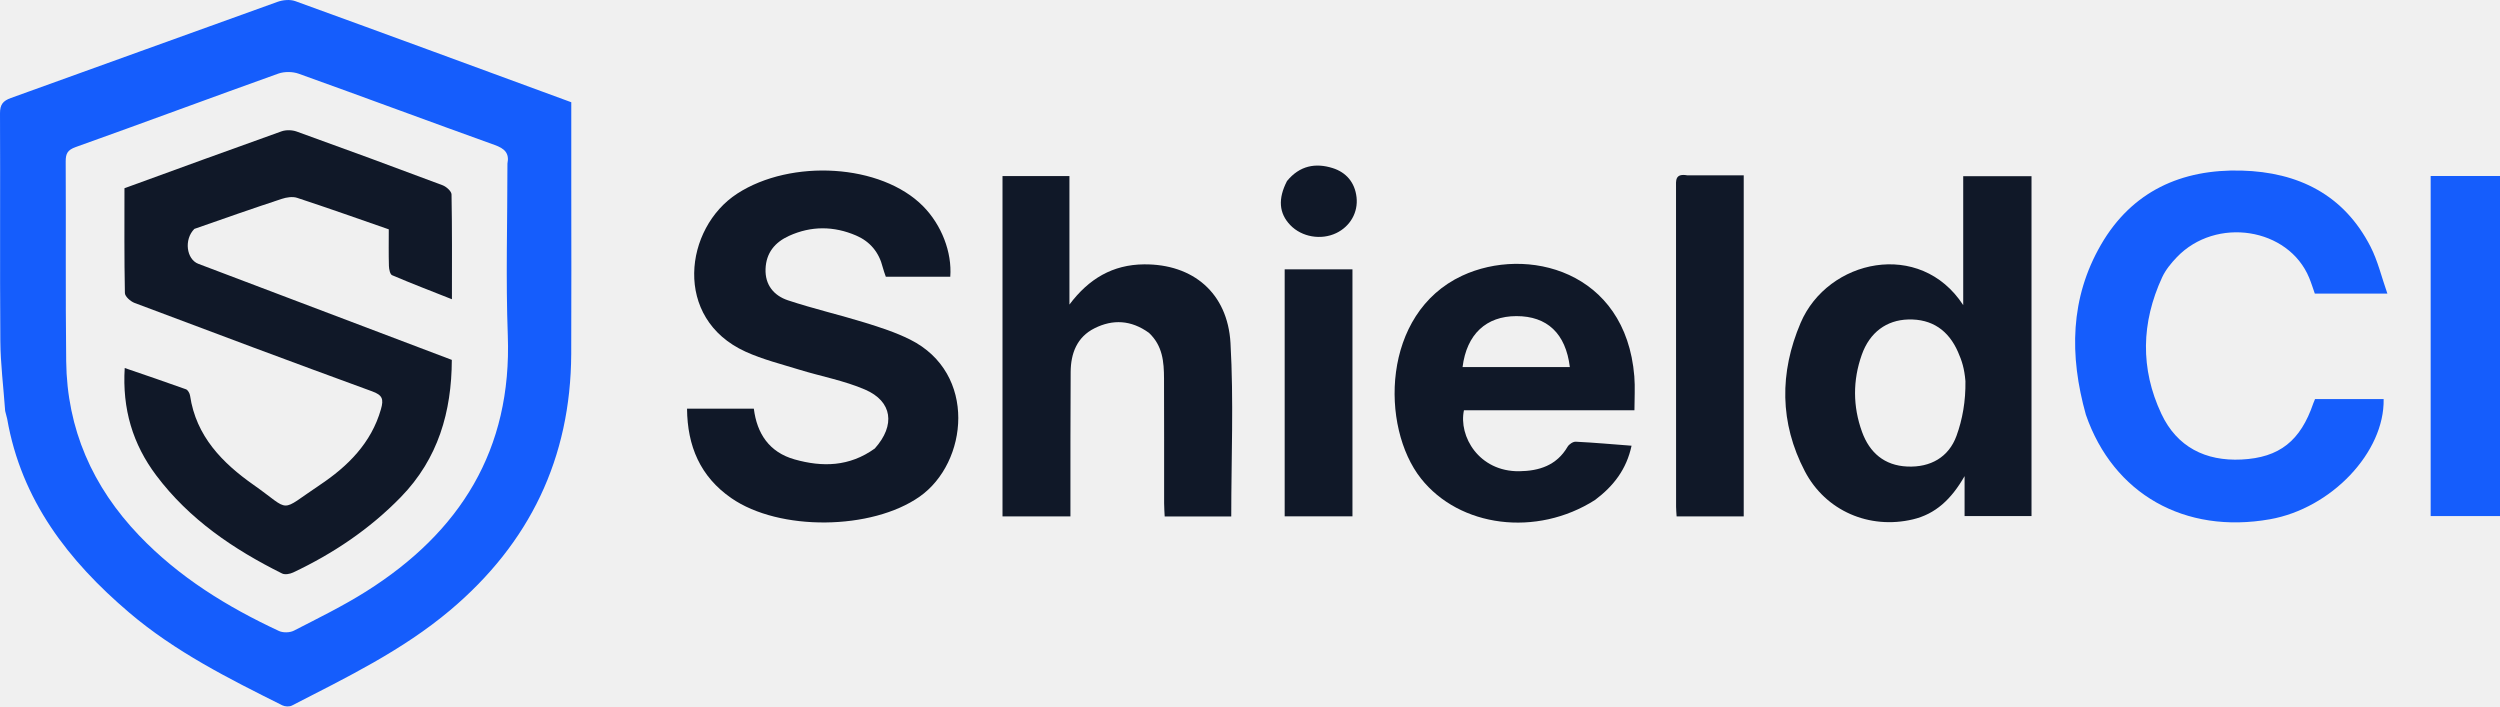
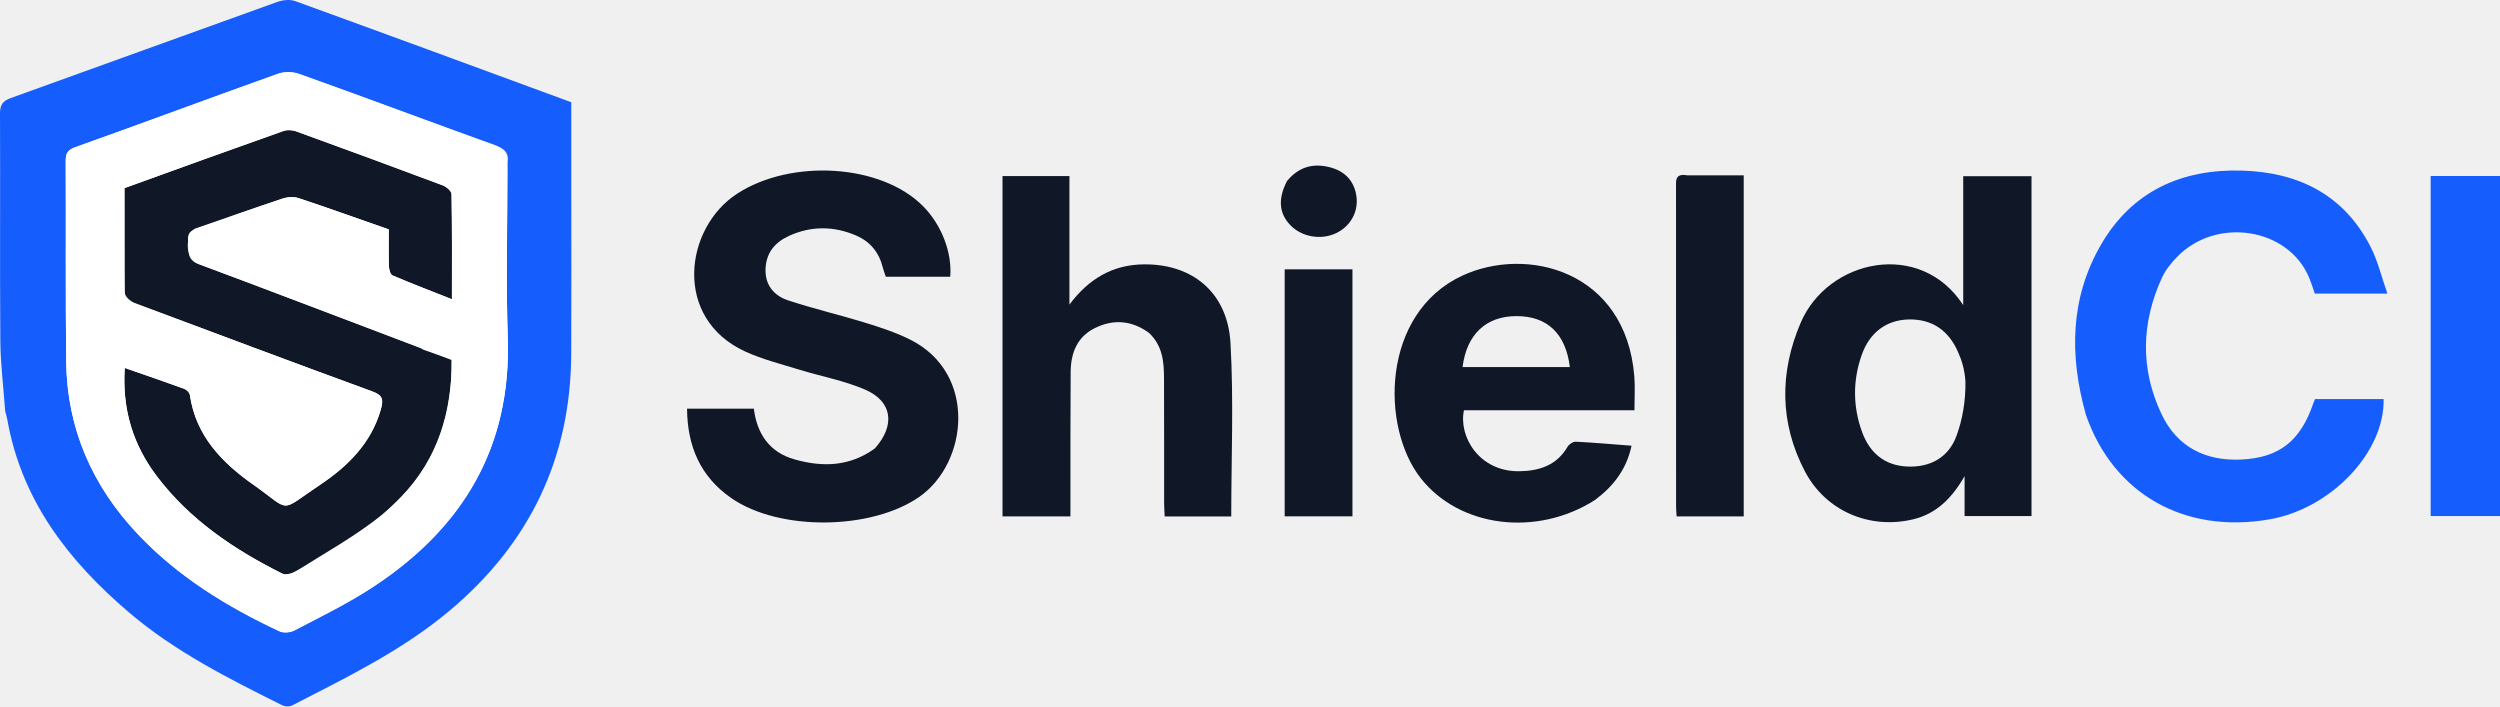
<svg xmlns="http://www.w3.org/2000/svg" version="1.1" id="Layer_1" x="0px" y="0px" enable-background="new 0 0 1024 1024" viewBox="86.15 375.81 900.85 254.55">
  <path fill="none" opacity="1" stroke="none" d=" M545,1025   C363.333,1025 182.167,1025 1,1025   C1,683.667 1,342.333 1,1   C342.333,1 683.667,1 1025,1   C1025,342.333 1025,683.667 1025,1025   C865.167,1025 705.333,1025 545,1025  M88.024,524.339   C88.263,525.131 88.589,525.908 88.73,526.717   C93.826,556.02 110.756,577.874 132.705,596.555   C149.284,610.667 168.575,620.332 187.871,629.964   C188.824,630.44 190.418,630.523 191.334,630.051   C211.101,619.878 231.139,610.198 248.346,595.706   C277.027,571.551 291.795,540.92 291.986,503.384   C292.089,483.228 292.004,463.071 292.004,442.914   C292.004,432.769 292.004,422.624 292.004,412.651   C258.636,400.39 225.624,388.217 192.549,376.219   C190.682,375.542 188.106,375.777 186.175,376.469   C154.127,387.954 122.142,399.615 90.1,411.115   C87.197,412.156 86.137,413.5 86.152,416.692   C86.281,444.011 86.066,471.332 86.273,498.65   C86.336,506.926 87.394,515.195 88.024,524.339  M401.104,537.667   C392.226,544.008 382.489,544.176 372.49,541.36   C363.301,538.773 358.892,531.998 357.787,523.059   C349.552,523.059 341.779,523.059 333.716,523.059   C333.832,536.594 338.492,547.55 349.653,555.288   C367.005,567.321 400.299,566.856 417.517,554.776   C434.97,542.53 438.393,510.296 414.07,498.155   C408.912,495.581 403.324,493.769 397.793,492.062   C388.61,489.229 379.216,487.059 370.103,484.032   C365.073,482.361 361.788,478.551 362.008,472.702   C362.227,466.9 365.393,463.111 370.461,460.805   C378.474,457.157 386.618,457.232 394.638,460.676   C399.646,462.826 402.889,466.708 404.224,472.09   C404.529,473.319 405.007,474.506 405.342,475.518   C413.338,475.518 420.966,475.518 428.571,475.518   C429.24,466.672 425.405,456.826 418.782,450.126   C403.652,434.822 371.241,432.987 351.802,445.58   C332.752,457.921 328.49,490.57 354.811,502.537   C360.959,505.332 367.634,507.001 374.123,509.003   C382.036,511.443 390.33,512.944 397.878,516.2   C407.717,520.445 408.875,529.042 401.104,537.667  M837.896,525.635   C847.665,553.847 873.393,568.344 904.079,562.926   C926.226,559.016 945.463,538.745 945.069,519.604   C936.818,519.604 928.565,519.604 920.353,519.604   C920.08,520.273 919.868,520.723 919.708,521.19   C915.123,534.6 907.604,540.717 893.857,541.396   C880.878,542.036 870.585,536.873 864.971,524.915   C857.329,508.639 857.729,492.045 865.255,475.742   C866.482,473.085 868.47,470.66 870.516,468.519   C884.636,453.74 910.778,457.833 918.244,475.928   C919.047,477.874 919.666,479.897 920.273,481.611   C928.887,481.611 937.139,481.611 946.423,481.611   C944.302,475.576 942.973,469.838 940.373,464.749   C930.755,445.918 914.266,437.844 893.938,437.279   C872.235,436.675 854.355,444.735 843.211,463.999   C832.086,483.228 831.792,503.876 837.896,525.635  M818.186,537.5   C818.186,504.764 818.186,472.027 818.186,439.307   C809.735,439.307 801.833,439.307 793.574,439.307   C793.574,454.809 793.574,470.005 793.574,485.755   C778.083,461.935 744.768,469.224 734.982,492.164   C727.335,510.091 727.407,528.192 736.498,545.601   C743.985,559.938 759.783,566.665 775.42,562.967   C783.557,561.043 789.256,555.783 794.067,547.378   C794.067,553.201 794.067,557.448 794.067,561.779   C802.299,561.779 810.167,561.779 818.186,561.779   C818.186,553.8 818.186,546.15 818.186,537.5  M500.448,496.008   C505.15,500.439 505.564,506.283 505.593,512.161   C505.668,527.158 505.613,542.155 505.629,557.152   C505.631,558.738 505.762,560.324 505.834,561.923   C514.082,561.923 521.859,561.923 529.82,561.923   C529.82,540.96 530.729,520.132 529.546,499.424   C528.51,481.305 515.952,470.935 498.435,471.066   C487.097,471.152 478.483,476.25 471.509,485.558   C471.509,470.091 471.509,454.625 471.509,439.256   C463.043,439.256 455.275,439.256 447.393,439.256   C447.393,480.25 447.393,520.984 447.393,561.899   C455.563,561.899 463.482,561.899 471.871,561.899   C471.871,560.073 471.869,558.454 471.871,556.835   C471.888,541.172 471.841,525.508 471.952,509.846   C472,503.133 474.215,497.263 480.565,494.09   C487.145,490.801 493.734,491.098 500.448,496.008  M661.221,555.761   C667.627,550.912 672.253,544.893 674.067,536.419   C667.139,535.889 660.552,535.299 653.951,534.974   C652.978,534.926 651.532,535.897 651.003,536.804   C647.079,543.536 640.74,545.523 633.616,545.614   C619.058,545.799 611.668,533.003 613.671,523.638   C634.025,523.638 654.453,523.638 675.104,523.638   C675.104,519.345 675.379,515.361 675.061,511.424   C671.971,473.163 636.161,464.351 612.993,475.174   C583.914,488.759 583.527,529.69 598.173,548.22   C612.076,565.81 639.784,569.435 661.221,555.761  M693.699,438.994   C689.635,438.191 690.085,440.923 690.087,443.479   C690.11,481.785 690.101,520.092 690.111,558.399   C690.111,559.517 690.23,560.636 690.302,561.899   C698.52,561.899 706.437,561.899 714.484,561.899   C714.484,520.841 714.484,480 714.484,438.993   C707.644,438.993 701.152,438.993 693.699,438.994  M987.003,461.5   C987.003,454.068 987.003,446.636 987.003,439.235   C978.322,439.235 970.226,439.235 962.016,439.235   C962.016,480.209 962.016,520.948 962.016,561.774   C970.431,561.774 978.631,561.774 987.003,561.774   C987.003,528.463 987.003,495.481 987.003,461.5  M549.07,520.5   C549.07,534.269 549.07,548.039 549.07,561.862   C557.528,561.862 565.444,561.862 573.495,561.862   C573.495,532.074 573.495,502.539 573.495,472.854   C565.261,472.854 557.322,472.854 549.07,472.854   C549.07,488.56 549.07,504.03 549.07,520.5  M549.701,441.356   C546.571,447.498 547.035,452.699 551.09,456.922   C555.213,461.216 562.167,462.429 567.642,459.809   C572.671,457.403 575.595,452.342 574.964,446.857   C574.351,441.531 571.226,437.896 566.306,436.36   C560.18,434.448 554.478,435.465 549.701,441.356  z" />
  <path fill="#155dfc" opacity="1" stroke="none" d=" M88.01,523.903   C87.394,515.195 86.336,506.926 86.273,498.65   C86.066,471.332 86.281,444.011 86.152,416.692   C86.137,413.5 87.197,412.156 90.1,411.115   C122.142,399.615 154.127,387.954 186.175,376.469   C188.106,375.777 190.682,375.542 192.549,376.219   C225.624,388.217 258.636,400.39 292.004,412.651   C292.004,422.624 292.004,432.769 292.004,442.914   C292.004,463.071 292.089,483.228 291.986,503.384   C291.795,540.92 277.027,571.551 248.346,595.706   C231.139,610.198 211.101,619.878 191.334,630.051   C190.418,630.523 188.824,630.44 187.871,629.964   C168.575,620.332 149.284,610.667 132.705,596.555   C110.756,577.874 93.826,556.02 88.73,526.717   C88.589,525.908 88.263,525.131 88.01,523.903  M269,434.771   C269.762,430.97 267.948,429.325 264.431,428.061   C240.85,419.59 217.374,410.83 193.788,402.373   C191.579,401.581 188.599,401.558 186.396,402.347   C162.047,411.064 137.812,420.096 113.455,428.789   C110.475,429.852 109.809,431.163 109.824,434.038   C109.948,458.02 109.728,482.005 110.001,505.985   C110.279,530.372 119.486,551.206 136.274,568.762   C150.641,583.785 167.997,594.485 186.676,603.181   C188.161,603.873 190.596,603.81 192.056,603.059   C200.833,598.546 209.743,594.186 218.077,588.934   C251.94,567.592 270.652,537.884 269.129,496.667   C268.38,476.376 268.999,456.035 269,434.771  z" />
  <path fill="#101828" opacity="1" stroke="none" d=" M401.38,537.415   C408.875,529.042 407.717,520.445 397.878,516.2   C390.33,512.944 382.036,511.443 374.123,509.003   C367.634,507.001 360.959,505.332 354.811,502.537   C328.49,490.57 332.752,457.921 351.802,445.58   C371.241,432.987 403.652,434.822 418.782,450.126   C425.405,456.826 429.24,466.672 428.571,475.518   C420.966,475.518 413.338,475.518 405.342,475.518   C405.007,474.506 404.529,473.319 404.224,472.09   C402.889,466.708 399.646,462.826 394.638,460.676   C386.618,457.232 378.474,457.157 370.461,460.805   C365.393,463.111 362.227,466.9 362.008,472.702   C361.788,478.551 365.073,482.361 370.103,484.032   C379.216,487.059 388.61,489.229 397.793,492.062   C403.324,493.769 408.912,495.581 414.07,498.155   C438.393,510.296 434.97,542.53 417.517,554.776   C400.299,566.856 367.005,567.321 349.653,555.288   C338.492,547.55 333.832,536.594 333.716,523.059   C341.779,523.059 349.552,523.059 357.787,523.059   C358.892,531.998 363.301,538.773 372.49,541.36   C382.489,544.176 392.226,544.008 401.38,537.415  z" />
  <path fill="#155dfc" opacity="1" stroke="none" d=" M837.775,525.256   C831.792,503.876 832.086,483.228 843.211,463.999   C854.355,444.735 872.235,436.675 893.938,437.279   C914.266,437.844 930.755,445.918 940.373,464.749   C942.973,469.838 944.302,475.576 946.423,481.611   C937.139,481.611 928.887,481.611 920.273,481.611   C919.666,479.897 919.047,477.874 918.244,475.928   C910.778,457.833 884.636,453.74 870.516,468.519   C868.47,470.66 866.482,473.085 865.255,475.742   C857.729,492.045 857.329,508.639 864.971,524.915   C870.585,536.873 880.878,542.036 893.857,541.396   C907.604,540.717 915.123,534.6 919.708,521.19   C919.868,520.723 920.08,520.273 920.353,519.604   C928.565,519.604 936.818,519.604 945.069,519.604   C945.463,538.745 926.226,559.016 904.079,562.926   C873.393,568.344 847.665,553.847 837.775,525.256  z" />
  <path fill="#101828" opacity="1" stroke="none" d="M 818.186 538 C 818.186 546.15 818.186 553.8 818.186 561.779 C 810.167 561.779 802.299 561.779 794.067 561.779 C 794.067 557.448 794.067 553.201 794.067 547.378 C 789.256 555.783 783.557 561.043 775.42 562.967 C 759.783 566.665 743.985 559.938 736.498 545.601 C 727.407 528.192 727.335 510.091 734.982 492.164 C 744.768 469.224 778.083 461.935 793.574 485.755 C 793.574 470.005 793.574 454.809 793.574 439.307 C 801.833 439.307 809.735 439.307 818.186 439.307 C 818.186 472.027 818.186 504.764 818.186 538 M 794.375 513.129 C 793.988 508.568 793.12 505.864 791.678 502.589 C 788.308 494.935 782.417 490.675 773.716 490.932 C 765.988 491.159 759.905 495.528 757.031 503.623 C 753.756 512.845 753.782 522.252 757.116 531.439 C 759.832 538.924 765.178 543.565 773.436 543.922 C 781.801 544.283 788.355 540.556 791.159 532.851 C 793.309 526.944 794.489 520.345 794.375 513.129 Z" />
  <path fill="#101828" opacity="1" stroke="none" d=" M500.169,495.75   C493.734,491.098 487.145,490.801 480.565,494.09   C474.215,497.263 472,503.133 471.952,509.846   C471.841,525.508 471.888,541.172 471.871,556.835   C471.869,558.454 471.871,560.073 471.871,561.899   C463.482,561.899 455.563,561.899 447.393,561.899   C447.393,520.984 447.393,480.25 447.393,439.256   C455.275,439.256 463.043,439.256 471.509,439.256   C471.509,454.625 471.509,470.091 471.509,485.558   C478.483,476.25 487.097,471.152 498.435,471.066   C515.952,470.935 528.51,481.305 529.546,499.424   C530.729,520.132 529.82,540.96 529.82,561.923   C521.859,561.923 514.082,561.923 505.834,561.923   C505.762,560.324 505.631,558.738 505.629,557.152   C505.613,542.155 505.668,527.158 505.593,512.161   C505.564,506.283 505.15,500.439 500.169,495.75  z" />
  <path fill="#101828" opacity="1" stroke="none" d=" M660.919,555.959   C639.784,569.435 612.076,565.81 598.173,548.22   C583.527,529.69 583.914,488.759 612.993,475.174   C636.161,464.351 671.971,473.163 675.061,511.424   C675.379,515.361 675.104,519.345 675.104,523.638   C654.453,523.638 634.025,523.638 613.671,523.638   C611.668,533.003 619.058,545.799 633.616,545.614   C640.74,545.523 647.079,543.536 651.003,536.804   C651.532,535.897 652.978,534.926 653.951,534.974   C660.552,535.299 667.139,535.889 674.067,536.419   C672.253,544.893 667.627,550.912 660.919,555.959  M630.501,508.068   C637.594,508.068 644.686,508.068 651.825,508.068   C650.343,495.953 643.636,489.703 632.568,489.718   C621.682,489.733 614.656,496.23 613.171,508.068   C618.649,508.068 624.076,508.068 630.501,508.068  z" />
  <path fill="#101828" opacity="1" stroke="none" d=" M694.18,438.994   C701.152,438.993 707.644,438.993 714.484,438.993   C714.484,480 714.484,520.841 714.484,561.899   C706.437,561.899 698.52,561.899 690.302,561.899   C690.23,560.636 690.111,559.517 690.111,558.399   C690.101,520.092 690.11,481.785 690.087,443.479   C690.085,440.923 689.635,438.191 694.18,438.994  z" />
  <path fill="#155dfc" opacity="1" stroke="none" d=" M987.003,462   C987.003,495.481 987.003,528.463 987.003,561.774   C978.631,561.774 970.431,561.774 962.016,561.774   C962.016,520.948 962.016,480.209 962.016,439.235   C970.226,439.235 978.322,439.235 987.003,439.235   C987.003,446.636 987.003,454.068 987.003,462  z" />
  <path fill="#101828" opacity="1" stroke="none" d=" M549.07,520   C549.07,504.03 549.07,488.56 549.07,472.854   C557.322,472.854 565.261,472.854 573.495,472.854   C573.495,502.539 573.495,532.074 573.495,561.862   C565.444,561.862 557.528,561.862 549.07,561.862   C549.07,548.039 549.07,534.269 549.07,520  z" />
  <path fill="#101828" opacity="1" stroke="none" d=" M549.906,441.046   C554.478,435.465 560.18,434.448 566.306,436.36   C571.226,437.896 574.351,441.531 574.964,446.857   C575.595,452.342 572.671,457.403 567.642,459.809   C562.167,462.429 555.213,461.216 551.09,456.922   C547.035,452.699 546.571,447.498 549.906,441.046  z" />
  <path fill="#101828" opacity="1" stroke="none" d=" M156.186,458.293   C152.368,462.123 153.345,469.25 157.613,470.871   C187.934,482.39 218.272,493.867 248.957,505.491   C248.897,524.142 244.057,541.119 230.552,554.97   C219.339,566.47 206.238,575.266 191.778,582.1   C190.624,582.646 188.823,582.974 187.792,582.46   C170.313,573.747 154.387,563.001 142.461,547.134   C133.985,535.858 130.171,523.201 131.091,508.419   C138.579,510.993 145.901,513.46 153.166,516.087   C153.858,516.338 154.516,517.54 154.64,518.381   C156.804,533.029 166.317,542.666 177.579,550.571   C191.399,560.272 186.352,560.605 201.415,550.555   C211.36,543.92 219.942,535.53 223.43,523.232   C224.454,519.621 223.978,518.188 220.256,516.829   C191.649,506.386 163.128,495.707 134.632,484.966   C133.18,484.419 131.18,482.646 131.155,481.409   C130.899,468.763 130.998,456.109 130.998,443.637   C150.06,436.702 168.791,429.835 187.585,423.141   C189.216,422.559 191.429,422.624 193.074,423.216   C210.634,429.54 228.15,435.99 245.621,442.558   C246.969,443.065 248.831,444.711 248.853,445.858   C249.088,458.159 248.999,470.466 248.999,483.641   C241.518,480.679 234.422,477.956 227.437,474.974   C226.703,474.66 226.328,472.823 226.294,471.678   C226.163,467.359 226.241,463.035 226.241,458.45   C215.14,454.599 204.223,450.715 193.218,447.098   C191.578,446.56 189.403,446.904 187.684,447.471   C177.272,450.904 166.92,454.521 156.186,458.293  z" />
-   <path fill="none" opacity="1" stroke="none" d=" M259.522,426.478   C268.999,429.67 268.999,429.67 268.999,438.937   C268.999,458.594 268.487,478.268 269.108,497.906   C270.344,537.011 252.945,565.887 221.166,586.904   C211.996,592.969 202.001,597.803 192.264,602.974   C190.78,603.762 188.304,604.01 186.847,603.322   C167.916,594.391 150.214,583.59 135.72,568.198   C119.324,550.788 110.294,530.192 110.008,506.175   C109.721,482.023 109.944,457.865 109.828,433.71   C109.815,430.989 110.514,429.835 113.294,428.843   C137.658,420.15 161.902,411.121 186.267,402.43   C188.597,401.599 191.751,401.69 194.102,402.53   C215.851,410.293 237.507,418.314 259.522,426.478  M238.753,501.836   C238.321,501.586 237.914,501.27 237.453,501.095   C210.965,491.037 184.527,480.841 157.93,471.08   C153.115,469.313 154.353,466.121 153.937,462.866   C153.482,459.309 155.476,458.587 158.257,457.664   C168.196,454.366 178.005,450.675 187.939,447.361   C189.782,446.747 192.164,446.638 193.982,447.242   C204.681,450.801 215.288,454.64 226.241,458.496   C226.241,462.999 226.152,467.484 226.305,471.961   C226.343,473.061 226.898,474.783 227.684,475.116   C234.583,478.046 241.588,480.726 248.997,483.651   C248.997,470.501 249.07,458.033 248.859,445.569   C248.842,444.563 247.05,443.138 245.798,442.668   C228.167,436.06 210.494,429.561 192.8,423.122   C191.572,422.675 189.941,422.48 188.756,422.898   C169.512,429.697 150.31,436.615 130.998,443.541   C130.998,455.727 131.097,467.72 130.931,479.709   C130.888,482.805 131.828,484.11 134.853,485.219   C163.294,495.641 191.61,506.404 220.068,516.776   C224.086,518.24 224.387,519.718 223.307,523.506   C219.846,535.648 211.344,543.882 201.566,550.434   C186.327,560.645 191.437,560.307 177.335,550.384   C166.067,542.456 156.662,532.74 154.548,518.081   C154.428,517.25 153.282,516.228 152.391,515.901   C145.389,513.326 138.333,510.899 131.112,508.363   C130.084,523.405 134.153,536.291 142.942,547.783   C154.894,563.408 170.78,573.941 188.056,582.629   C189.16,583.185 191.318,582.598 192.534,581.829   C202.824,575.323 213.572,569.367 223.104,561.874   C241.171,547.673 249.329,528.421 248.855,505.453   C245.654,504.268 242.591,503.134 238.753,501.836  z" />
+   <path fill="#FFFFFF" opacity="1" stroke="none" d=" M259.522,426.478   C268.999,429.67 268.999,429.67 268.999,438.937   C268.999,458.594 268.487,478.268 269.108,497.906   C270.344,537.011 252.945,565.887 221.166,586.904   C211.996,592.969 202.001,597.803 192.264,602.974   C190.78,603.762 188.304,604.01 186.847,603.322   C167.916,594.391 150.214,583.59 135.72,568.198   C119.324,550.788 110.294,530.192 110.008,506.175   C109.721,482.023 109.944,457.865 109.828,433.71   C109.815,430.989 110.514,429.835 113.294,428.843   C137.658,420.15 161.902,411.121 186.267,402.43   C188.597,401.599 191.751,401.69 194.102,402.53   C215.851,410.293 237.507,418.314 259.522,426.478  M238.753,501.836   C238.321,501.586 237.914,501.27 237.453,501.095   C210.965,491.037 184.527,480.841 157.93,471.08   C153.115,469.313 154.353,466.121 153.937,462.866   C153.482,459.309 155.476,458.587 158.257,457.664   C168.196,454.366 178.005,450.675 187.939,447.361   C189.782,446.747 192.164,446.638 193.982,447.242   C204.681,450.801 215.288,454.64 226.241,458.496   C226.241,462.999 226.152,467.484 226.305,471.961   C226.343,473.061 226.898,474.783 227.684,475.116   C234.583,478.046 241.588,480.726 248.997,483.651   C248.997,470.501 249.07,458.033 248.859,445.569   C248.842,444.563 247.05,443.138 245.798,442.668   C228.167,436.06 210.494,429.561 192.8,423.122   C191.572,422.675 189.941,422.48 188.756,422.898   C169.512,429.697 150.31,436.615 130.998,443.541   C130.998,455.727 131.097,467.72 130.931,479.709   C130.888,482.805 131.828,484.11 134.853,485.219   C163.294,495.641 191.61,506.404 220.068,516.776   C224.086,518.24 224.387,519.718 223.307,523.506   C219.846,535.648 211.344,543.882 201.566,550.434   C186.327,560.645 191.437,560.307 177.335,550.384   C166.067,542.456 156.662,532.74 154.548,518.081   C154.428,517.25 153.282,516.228 152.391,515.901   C145.389,513.326 138.333,510.899 131.112,508.363   C130.084,523.405 134.153,536.291 142.942,547.783   C154.894,563.408 170.78,573.941 188.056,582.629   C189.16,583.185 191.318,582.598 192.534,581.829   C202.824,575.323 213.572,569.367 223.104,561.874   C241.171,547.673 249.329,528.421 248.855,505.453   C245.654,504.268 242.591,503.134 238.753,501.836  z" />
</svg>
